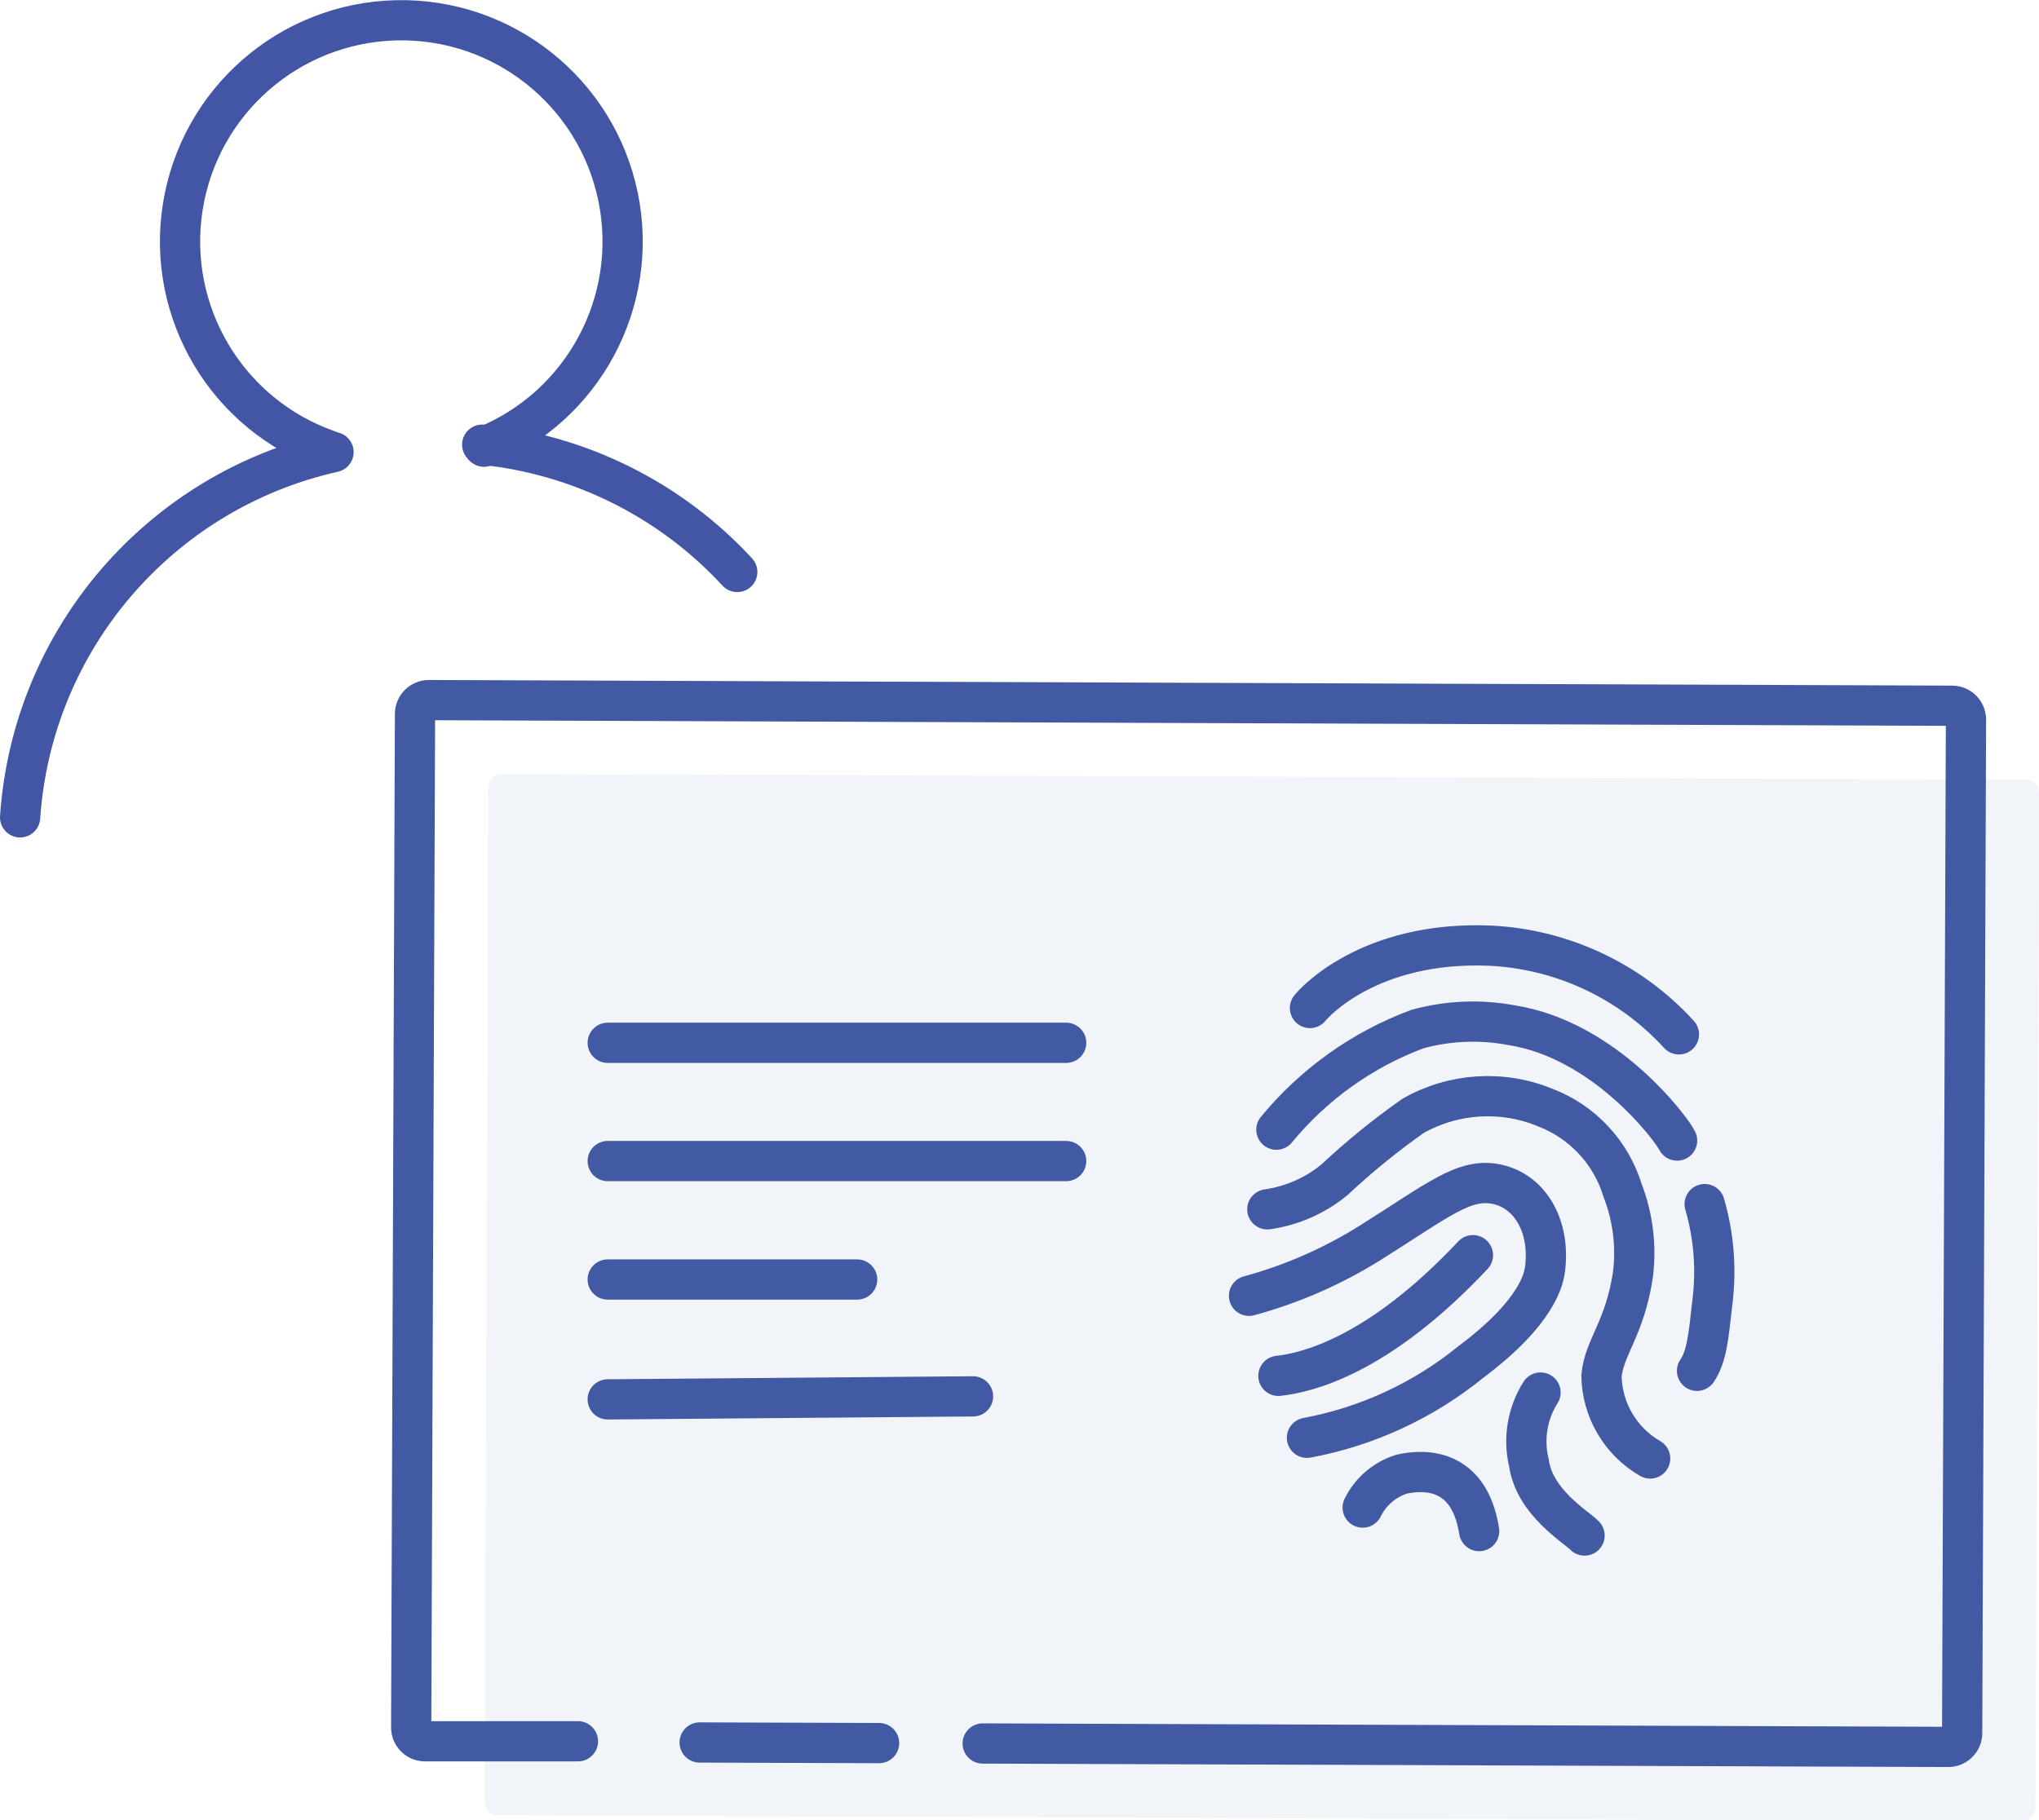
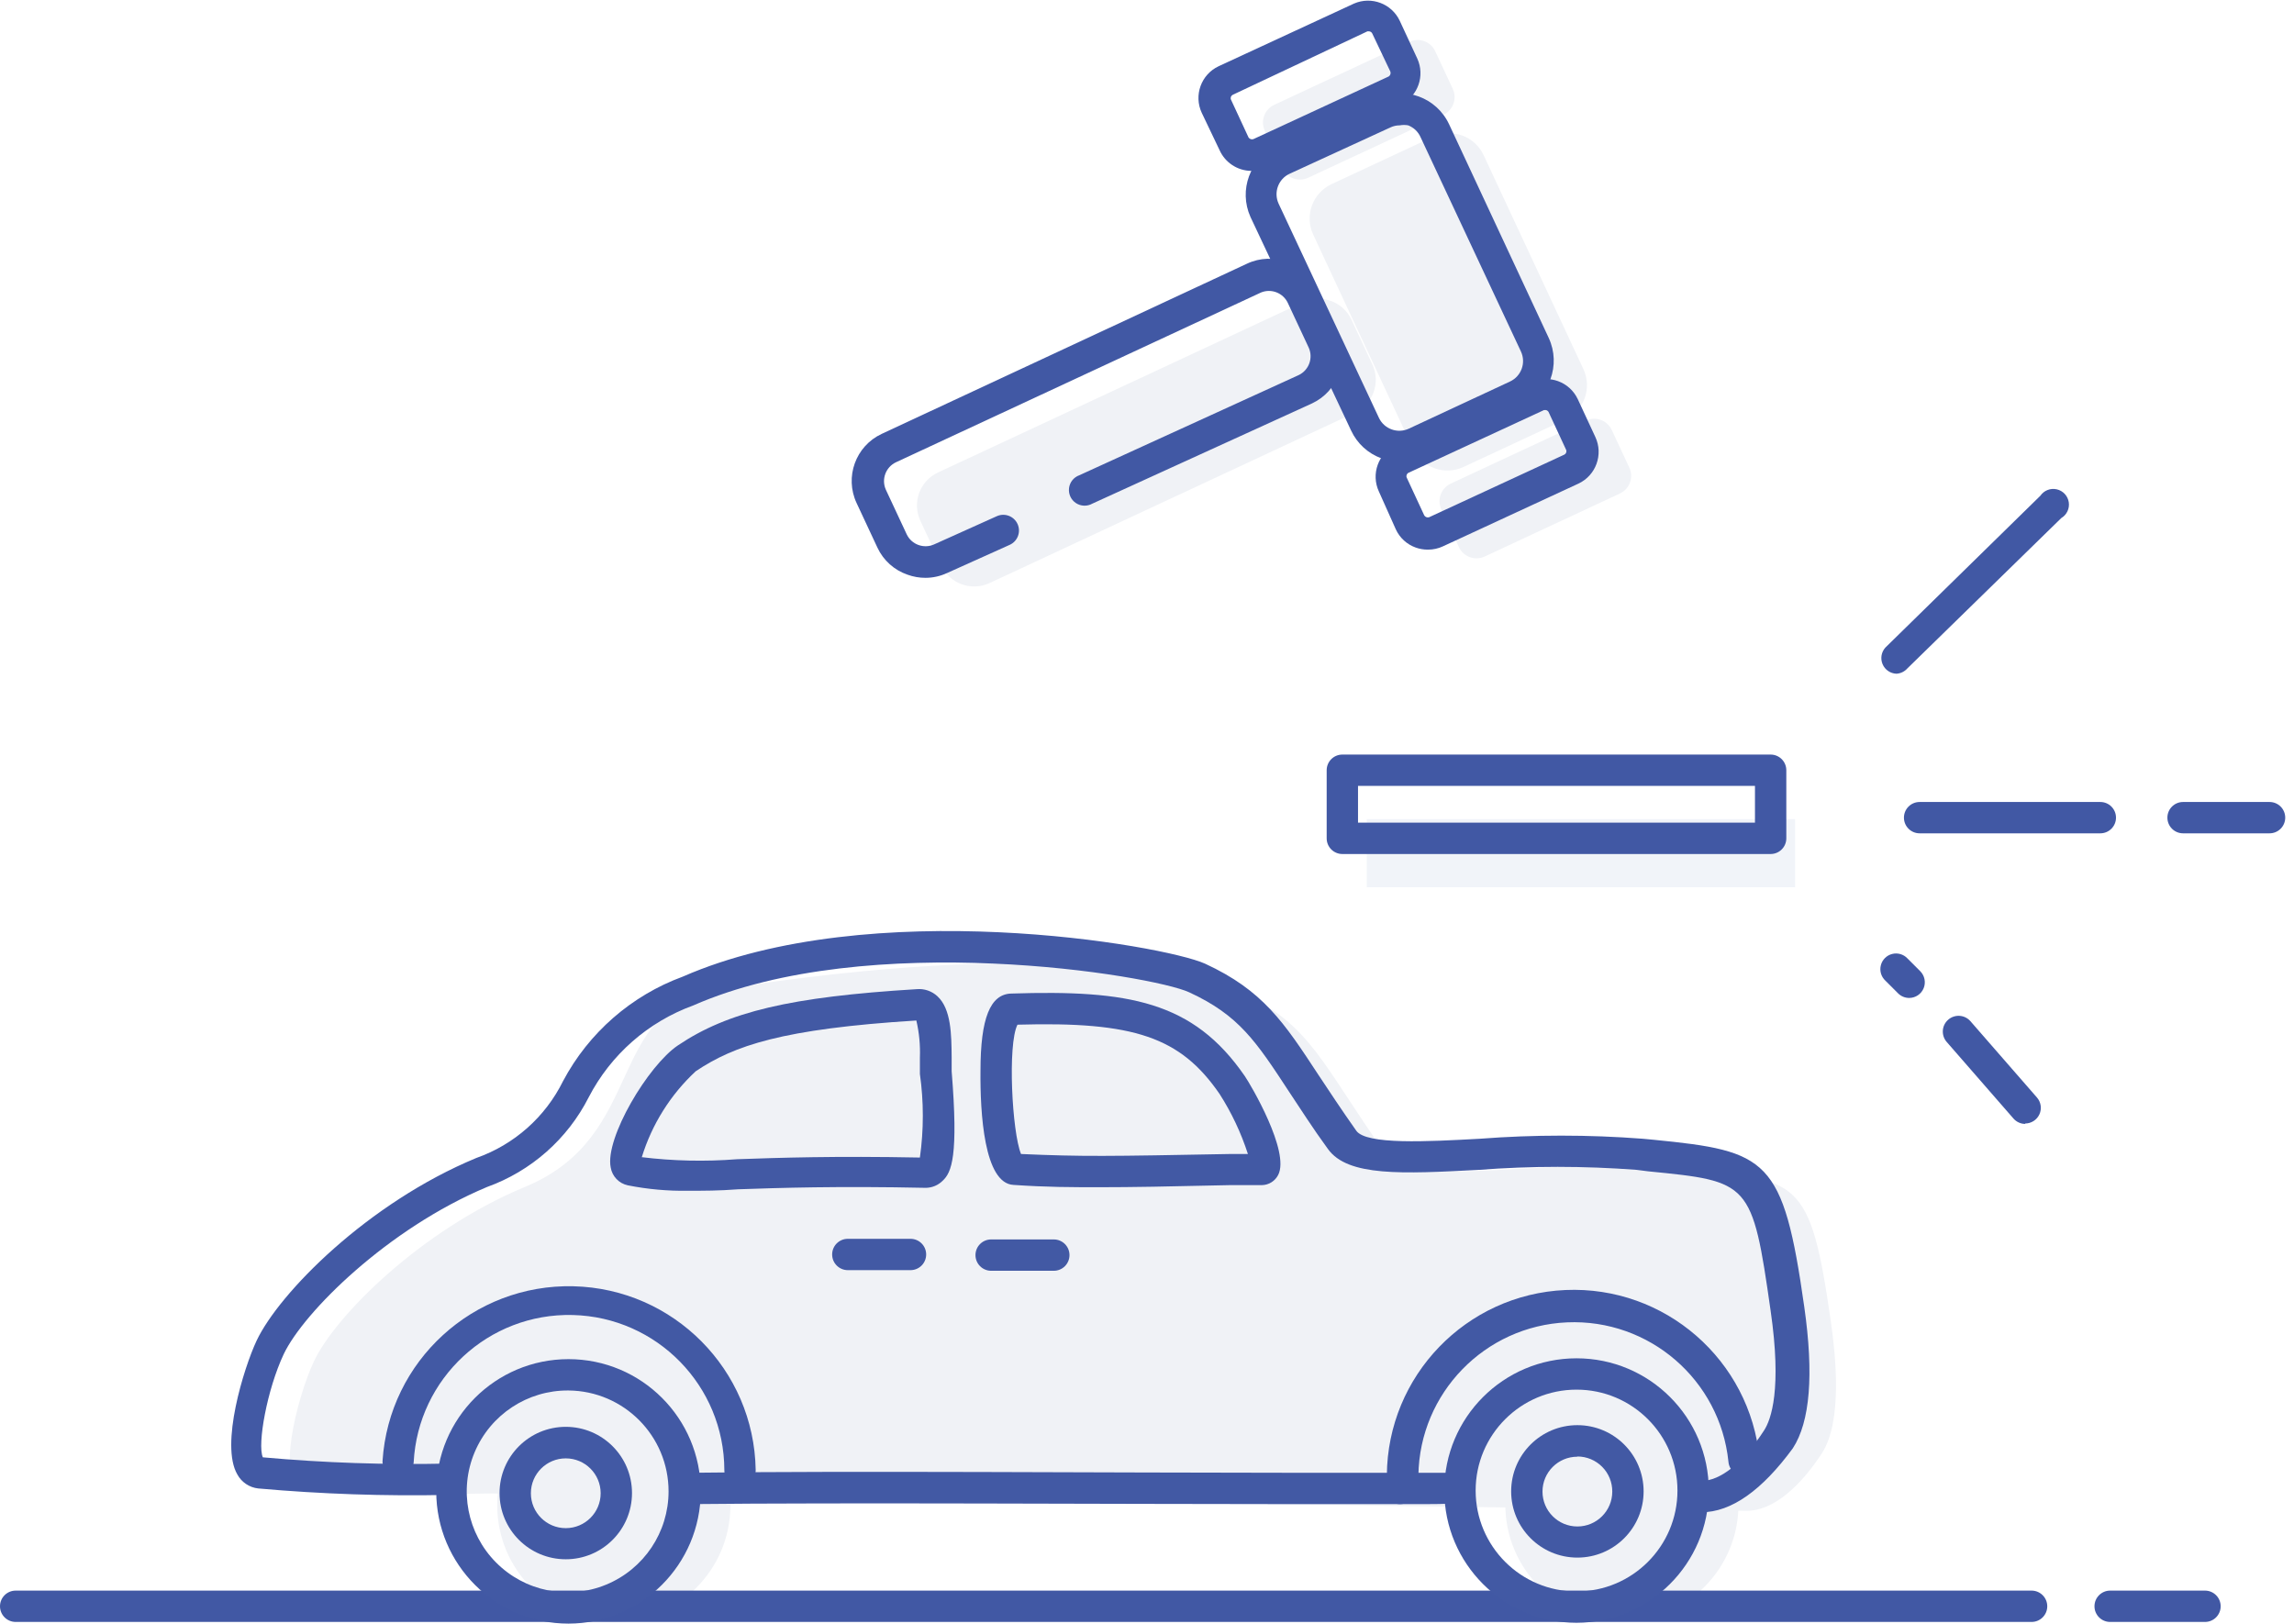
- <svg xmlns="http://www.w3.org/2000/svg" viewBox="0 0 101.36 90.49">
+ <svg xmlns="http://www.w3.org/2000/svg" viewBox="0 0 109.8 77.72">
  <defs>
-     <style>.cls-1,.cls-2,.cls-4,.cls-5,.cls-9{fill:none;}.cls-1{clip-rule:evenodd;}.cls-3{fill:#f1f4f9;}.cls-4,.cls-5{stroke:#4259a4;stroke-miterlimit:10;}.cls-4,.cls-5,.cls-9{stroke-linecap:round;stroke-width:2px;}.cls-5{fill-rule:evenodd;}.cls-6{clip-path:url(#clip-path);}.cls-7{clip-path:url(#clip-path-2);}.cls-8{clip-path:url(#clip-path-3);}.cls-9{stroke:#4256a5;stroke-linejoin:round;}</style>
-     <clipPath id="clip-path" transform="translate(-566.36 -1022.42)">
-       <path class="cls-1" d="M627.69,1085.15" />
-     </clipPath>
-     <clipPath id="clip-path-2" transform="translate(-566.36 -1022.42)">
-       <rect class="cls-2" x="-132.41" y="137.74" width="1121.63" height="850.74" transform="translate(-137.02 988.46) rotate(-89.69)" />
-     </clipPath>
-     <clipPath id="clip-path-3" transform="translate(-566.36 -1022.42)">
-       <path class="cls-1" d="M627.66,1089.15" />
-     </clipPath>
+     <style>.cls-1{fill:#f0f2f6;}.cls-2{fill:#f1f4f9;}.cls-3{fill:#4158a4;}.cls-4{fill:#4259a4;}</style>
  </defs>
  <g id="Layer_2" data-name="Layer 2">
    <g id="Layer_1-2" data-name="Layer 1">
-       <rect class="cls-3" x="603.19" y="1048.34" width="51.78" height="77.1" rx="0.69" ry="0.69" transform="translate(1151.92 -560.58) rotate(90.21)" />
-       <line class="cls-4" x1="53" y1="51.85" x2="30.21" y2="51.85" />
-       <line class="cls-4" x1="53" y1="57.73" x2="30.21" y2="57.73" />
-       <line class="cls-4" x1="42.61" y1="63.62" x2="30.21" y2="63.62" />
-       <line class="cls-4" x1="48.37" y1="69.43" x2="30.21" y2="69.58" />
-       <path class="cls-5" d="M595.09,1109" transform="translate(-566.36 -1022.42)" />
-       <line class="cls-4" x1="43.7" y1="86.67" x2="34.78" y2="86.64" />
-       <path class="cls-5" d="M611.77,1109.1" transform="translate(-566.36 -1022.42)" />
-       <path class="cls-5" d="M595.09,1109l-7.6,0a.69.69,0,0,1-.69-.69l.19-50.39a.69.69,0,0,1,.69-.69l75.72.28a.69.69,0,0,1,.69.69l-.19,50.39a.69.69,0,0,1-.69.69l-48-.17" transform="translate(-566.36 -1022.42)" />
-       <g class="cls-6">
-         <g class="cls-7">
-           <line x1="60.16" y1="50.88" x2="60.03" y2="74.25" />
-         </g>
-       </g>
-       <g class="cls-8">
-         <g class="cls-7">
-           <line x1="60.14" y1="53.83" x2="60.02" y2="76.64" />
-         </g>
-       </g>
-       <path class="cls-4" d="M631.48,1072.54c.14-.19,2.89-3.35,8.95-3.1a13.6,13.6,0,0,1,9.39,4.41" transform="translate(-566.36 -1022.42)" />
-       <path class="cls-4" d="M629.81,1078.59a16.58,16.58,0,0,1,7-5,10.41,10.41,0,0,1,4.66-.2c4.69.72,8,5.19,8.26,5.74" transform="translate(-566.36 -1022.42)" />
-       <path class="cls-4" d="M651.1,1082.29a12.1,12.1,0,0,1,.38,4.91c-.19,1.71-.28,2.68-.76,3.38" transform="translate(-566.36 -1022.42)" />
-       <path class="cls-4" d="M629.36,1082.55a6.74,6.74,0,0,0,3.35-1.48,35.57,35.57,0,0,1,3.9-3.17,7.52,7.52,0,0,1,6.59-.4,6.42,6.42,0,0,1,3.82,4.11,8.62,8.62,0,0,1,.51,4.22c-.41,2.67-1.43,3.58-1.56,5a4.84,4.84,0,0,0,2.42,4.11" transform="translate(-566.36 -1022.42)" />
-       <path class="cls-4" d="M629.91,1090.83c1.36-.15,4.92-.94,9.67-6" transform="translate(-566.36 -1022.42)" />
-       <path class="cls-4" d="M634.1,1097.38a3.23,3.23,0,0,1,1.93-1.66c1.1-.25,3.36-.34,3.86,2.83" transform="translate(-566.36 -1022.42)" />
-       <path class="cls-4" d="M645.13,1098.77c-.42-.44-2.49-1.63-2.77-3.63a4.54,4.54,0,0,1,.58-3.48" transform="translate(-566.36 -1022.42)" />
-       <path class="cls-4" d="M628.45,1086.85a22.42,22.42,0,0,0,6-2.62c3.4-2.13,4.71-3.29,6.35-2.92s2.62,2.09,2.37,4.18c-.06.47-.33,2.13-3.68,4.64a18.21,18.21,0,0,1-8.16,3.78" transform="translate(-566.36 -1022.42)" />
-       <path class="cls-9" d="M582.68,1044.81a11,11,0,1,1,7.74-.18" transform="translate(-566.36 -1022.42)" />
-       <path class="cls-9" d="M590.81,1044.58l-.48-.05a20,20,0,0,1,12.68,6.33" transform="translate(-566.36 -1022.42)" />
-       <path class="cls-9" d="M567.36,1063.06a20,20,0,0,1,15.58-18.16" transform="translate(-566.36 -1022.42)" />
+       <path class="cls-1" d="M69.17,71.95c-6.58,0-24.8-.14-34,0" />
+       <path class="cls-1" d="M71.52,71.93c.39,0-.54,0-2.35,0" />
+       <path class="cls-1" d="M23.52,71.49a81.76,81.76,0,0,1-9-.31c-1.35-.1-.31-4.28.5-6,1-2.16,5.12-6.3,10.12-8.37,5.88-2.44,3.75-8.56,9.31-9.44,15.56-2.45,23-.76,24.94.13,3.38,1.56,3.88,3.44,6.94,7.75,1.24,1.74,8.06.06,14.25.69,5.54.56,6.06.38,7.06,7.38.22,1.56.56,4.72-.44,6.25s-2.29,2.76-3.62,2.75" />
+       <circle class="cls-1" cx="29.38" cy="72.06" r="5.58" />
+       <circle class="cls-1" cx="77.63" cy="72.02" r="5.58" />
+       <path class="cls-1" d="M50.27,56.65c-.89-.11-1.37-7.84-.16-7.87,5.84-.19,8.3.05,12.22,4.41,1,1.06,1.92,3.34,1.31,3.44A35.46,35.46,0,0,1,50.27,56.65Z" />
+       <path class="cls-1" d="M33.46,51.43c2.13-1.44,6.44-2.37,12.63-2.75,1-.06.8,2.42.88,3.38.35,4.27-.12,4.78-.47,4.77-9.12-.19-12.81.43-15.56-.14C29.93,56.48,32,52.45,33.46,51.43Z" />
+       <line class="cls-1" x1="49.63" y1="60.72" x2="52.61" y2="60.74" />
+       <line class="cls-1" x1="42.77" y1="60.69" x2="45.75" y2="60.72" />
+       <path class="cls-1" d="M69.29,71.29a8.19,8.19,0,0,1,16.34-.72" />
+       <path class="cls-1" d="M21.22,70.65A8.19,8.19,0,0,1,37.58,71" />
+       <rect class="cls-1" x="43.48" y="18.27" width="22.77" height="5.84" rx="1.74" ry="1.74" transform="translate(-3.81 25.17) rotate(-25)" />
+       <rect class="cls-1" x="64.82" y="6.98" width="9" height="14.94" rx="1.82" ry="1.82" transform="translate(0.39 30.65) rotate(-25)" />
+       <rect class="cls-1" x="60.54" y="3.33" width="9" height="3.85" rx="0.93" ry="0.93" transform="translate(3.87 27.98) rotate(-25)" />
+       <rect class="cls-1" x="68.99" y="21.46" width="9" height="3.85" rx="0.93" ry="0.93" transform="translate(-3 33.25) rotate(-25)" />
+       <line class="cls-2" x1="91.94" y1="33.84" x2="99.36" y2="26.57" />
+       <line class="cls-2" x1="105.66" y1="41.47" x2="109.8" y2="41.47" />
+       <line class="cls-2" x1="93.05" y1="41.47" x2="101.7" y2="41.47" />
+       <rect class="cls-2" x="65.42" y="39.21" width="20.5" height="3.26" />
+       <line class="cls-3" x1="100.96" y1="76.89" x2="105.49" y2="76.89" />
+       <path class="cls-3" d="M105.49,77.64H101a.75.75,0,1,1,0-1.5h4.54a.75.75,0,1,1,0,1.5Z" />
+       <line class="cls-3" x1="0.75" y1="76.89" x2="97.24" y2="76.89" />
+       <path class="cls-3" d="M97.24,77.64H.75a.75.75,0,0,1,0-1.5H97.24a.75.75,0,0,1,0,1.5Z" />
+       <path class="cls-3" d="M90.77,32.25A.75.75,0,0,1,90.24,31l7.42-7.27a.75.75,0,1,1,1,1.07L91.29,32A.75.75,0,0,1,90.77,32.25Z" />
+       <path class="cls-3" d="M108.63,39.89h-4.14a.75.75,0,0,1,0-1.5h4.14a.75.75,0,0,1,0,1.5Z" />
+       <path class="cls-3" d="M100.53,39.89H91.88a.75.75,0,0,1,0-1.5h8.65a.75.75,0,0,1,0,1.5Z" />
+       <path class="cls-3" d="M96.94,53.8a.75.75,0,0,1-.57-.26l-3.19-3.66a.75.75,0,1,1,1.13-1l3.19,3.66a.75.75,0,0,1-.57,1.24Z" />
+       <path class="cls-3" d="M91.38,47.77a.75.75,0,0,1-.53-.22l-.61-.61a.75.75,0,1,1,1.06-1.06l.61.61a.75.75,0,0,1-.53,1.28Z" />
+       <path class="cls-3" d="M84.75,40.88H64.25a.75.75,0,0,1-.75-.75V36.87a.75.75,0,0,1,.75-.75h20.5a.75.75,0,0,1,.75.75v3.26A.75.75,0,0,1,84.75,40.88ZM65,39.38H84V37.62H65Z" />
+       <path class="cls-3" d="M44.3,27.66a2.5,2.5,0,0,1-.86-.15A2.47,2.47,0,0,1,42,26.22l-1-2.14a2.49,2.49,0,0,1,1.2-3.31l17.49-8.15A2.49,2.49,0,0,1,63,13.82L64,16a2.49,2.49,0,0,1-1.2,3.31l-10.52,4.8a.75.75,0,1,1-.62-1.36l10.51-4.8a1,1,0,0,0,.47-1.31l-1-2.14A1,1,0,0,0,60.36,14L42.88,22.13a1,1,0,0,0-.48,1.31l1,2.14a1,1,0,0,0,1.31.48l3-1.35a.75.75,0,1,1,.62,1.37l-3,1.35A2.45,2.45,0,0,1,44.3,27.66Z" />
+       <path class="cls-3" d="M67,22.1a2.59,2.59,0,0,1-.88-.16,2.56,2.56,0,0,1-1.45-1.33L59.85,10.38A2.58,2.58,0,0,1,61.09,7L65.94,4.7a2.58,2.58,0,0,1,3.42,1.25l4.77,10.23a2.58,2.58,0,0,1-1.25,3.42L68,21.86A2.56,2.56,0,0,1,67,22.1ZM67,6a1.05,1.05,0,0,0-.45.1L61.72,8.32a1.08,1.08,0,0,0-.52,1.43L66,20a1.08,1.08,0,0,0,1.43.52l4.85-2.26h0a1.08,1.08,0,0,0,.52-1.43L68,6.58A1.07,1.07,0,0,0,67.4,6,1.09,1.09,0,0,0,67,6Z" />
+       <path class="cls-3" d="M59.89,8.18a1.68,1.68,0,0,1-1.52-1L57.52,5.4a1.68,1.68,0,0,1,.81-2.23l6.48-3A1.68,1.68,0,0,1,67,1l.84,1.81A1.68,1.68,0,0,1,67.07,5L60.59,8A1.67,1.67,0,0,1,59.89,8.18ZM65.52,1.5l-.07,0L59,4.54a.18.18,0,0,0-.08.23l.84,1.81a.2.2,0,0,0,.23.08l6.48-3h0a.2.2,0,0,0,.08-.23L65.68,1.6A.18.18,0,0,0,65.52,1.5Z" />
+       <path class="cls-3" d="M68.34,26.31a1.69,1.69,0,0,1-.58-.1,1.66,1.66,0,0,1-.95-.87L66,23.53a1.68,1.68,0,0,1,.81-2.23l6.48-3a1.68,1.68,0,0,1,2.23.81l.84,1.81a1.68,1.68,0,0,1-.81,2.23h0l-6.48,3A1.67,1.67,0,0,1,68.34,26.31ZM74,19.63H73.9l-6.48,3a.18.18,0,0,0-.09.23l.84,1.81a.2.2,0,0,0,.23.09l6.48-3a.18.18,0,0,0,.08-.23l-.84-1.81A.2.2,0,0,0,74,19.63Zm1.25,2.82h0Z" />
+       <path class="cls-4" d="M67,72h0l-5.14,0C53.3,72,40.38,71.92,33,72h0a.75.75,0,0,1,0-1.5c7.4-.1,20.33,0,28.89,0l5.14,0A.75.75,0,0,1,67,72Z" />
+       <path class="cls-4" d="M67.83,72H67a.75.75,0,0,1,0-1.5h2.21a.61.61,0,0,1,.18,0,.83.83,0,0,1,.8.77c0,.48,0,.65-.83.71v0h-.08C68.94,72,68.47,72,67.83,72Z" />
+       <path class="cls-4" d="M81.43,72.39h0a.75.75,0,0,1,0-1.5h0c.91,0,2-.86,3-2.41.35-.53.86-2,.32-5.73-.88-6.19-1-6.2-5.86-6.68L78.34,56a49.75,49.75,0,0,0-7.57,0c-3.63.19-6.26.33-7.21-1-.73-1-1.32-1.93-1.84-2.71-1.61-2.46-2.42-3.69-4.8-4.79-1.77-.82-15.35-3.06-23.74.63a9.16,9.16,0,0,0-5,4.39,8.8,8.8,0,0,1-4.87,4.3c-4.77,2-8.78,6-9.73,8-.8,1.7-1.27,4.32-1,4.94a78.88,78.88,0,0,0,8.83.3.73.73,0,0,1,.76.74.75.75,0,0,1-.74.76,83.1,83.1,0,0,1-9.07-.31,1.3,1.3,0,0,1-1-.67c-.83-1.42.31-5.1.92-6.4,1.08-2.29,5.33-6.6,10.52-8.75a7.35,7.35,0,0,0,4.15-3.68,10.65,10.65,0,0,1,5.73-5c9-3.94,23-1.52,25-.62,2.77,1.28,3.77,2.8,5.43,5.33.51.77,1.09,1.65,1.81,2.67.48.67,3.37.52,5.91.38a51.14,51.14,0,0,1,7.8,0l.53.05c5.45.54,6.19.88,7.2,8,.46,3.23.28,5.5-.55,6.77C84.35,71.32,82.88,72.39,81.43,72.39Z" />
+       <path class="cls-4" d="M27.21,77.72a6.33,6.33,0,1,1,6.33-6.33A6.34,6.34,0,0,1,27.21,77.72Zm0-11.16A4.83,4.83,0,1,0,32,71.39,4.83,4.83,0,0,0,27.21,66.56Z" />
+       <path class="cls-4" d="M75.46,77.68a6.33,6.33,0,1,1,6.33-6.33A6.34,6.34,0,0,1,75.46,77.68Zm0-11.16a4.83,4.83,0,1,0,4.83,4.83A4.83,4.83,0,0,0,75.46,66.52Z" />
+       <path class="cls-4" d="M52.69,56.83c-1.47,0-2.55,0-4.18-.11h0c-1.41-.07-1.6-3.45-1.58-5.46,0-2.53.47-3.67,1.47-3.7,5.61-.18,8.71.36,11.18,3.95.29.42,2.17,3.62,1.6,4.73a.89.89,0,0,1-.78.49l-1.52,0C55.89,56.8,54.11,56.83,52.69,56.83Zm-3.82-1.59c2.95.13,4.15.11,10,0h.86a12.4,12.4,0,0,0-1.36-2.88c-1.87-2.71-4.07-3.47-9.67-3.31C48.22,50,48.44,54.19,48.87,55.24Z" />
+       <path class="cls-4" d="M32.94,57a13.7,13.7,0,0,1-2.89-.26,1.05,1.05,0,0,1-.82-.86c-.28-1.4,1.79-4.88,3.22-5.84h0c2.39-1.61,5.37-2.32,11.42-2.69a1.29,1.29,0,0,1,1,.34c.66.61.67,1.84.68,2.92,0,.26,0,.49,0,.67.33,4.06,0,4.84-.43,5.24a1.16,1.16,0,0,1-.8.34c-4.21-.09-7,0-9,.07C34.43,57,33.65,57,32.94,57ZM30.7,55.64h0Zm0-.25a22.89,22.89,0,0,0,4.58.1c2-.07,4.65-.16,8.75-.08a14.34,14.34,0,0,0,0-4c0-.21,0-.48,0-.78a6.72,6.72,0,0,0-.17-1.78c-6.42.4-8.73,1.2-10.56,2.43h0A9.37,9.37,0,0,0,30.72,55.39Zm2.15-4.69h0Z" />
+       <path class="cls-4" d="M50.44,60.83h0l-3,0a.75.75,0,0,1,0-1.5h0l3,0a.75.75,0,0,1,0,1.5Z" />
+       <path class="cls-4" d="M43.58,60.8h0l-3,0a.75.75,0,0,1,0-1.5h0l3,0a.75.75,0,0,1,0,1.5Z" />
+       <path class="cls-4" d="M67.13,71.37a.75.75,0,0,1-.75-.75,8.94,8.94,0,0,1,17.84-.78.75.75,0,0,1-.68.81.74.74,0,0,1-.81-.68,7.44,7.44,0,0,0-14.84.65A.75.75,0,0,1,67.13,71.37Z" />
+       <path class="cls-4" d="M35.42,71.12a.75.75,0,0,1-.75-.75A7.44,7.44,0,0,0,19.8,70a.78.78,0,0,1-.78.71.75.75,0,0,1-.71-.78,8.94,8.94,0,0,1,17.86.43A.75.75,0,0,1,35.42,71.12Z" />
+       <path class="cls-4" d="M27.08,74.64a3.17,3.17,0,1,1,3.17-3.17A3.17,3.17,0,0,1,27.08,74.64Zm0-4.83a1.67,1.67,0,1,0,1.67,1.67A1.67,1.67,0,0,0,27.08,69.81Z" />
+       <path class="cls-4" d="M75.5,74.56a3.17,3.17,0,1,1,3.17-3.17A3.17,3.17,0,0,1,75.5,74.56Zm0-4.83a1.67,1.67,0,1,0,1.67,1.67A1.67,1.67,0,0,0,75.5,69.72Z" />
    </g>
  </g>
</svg>
